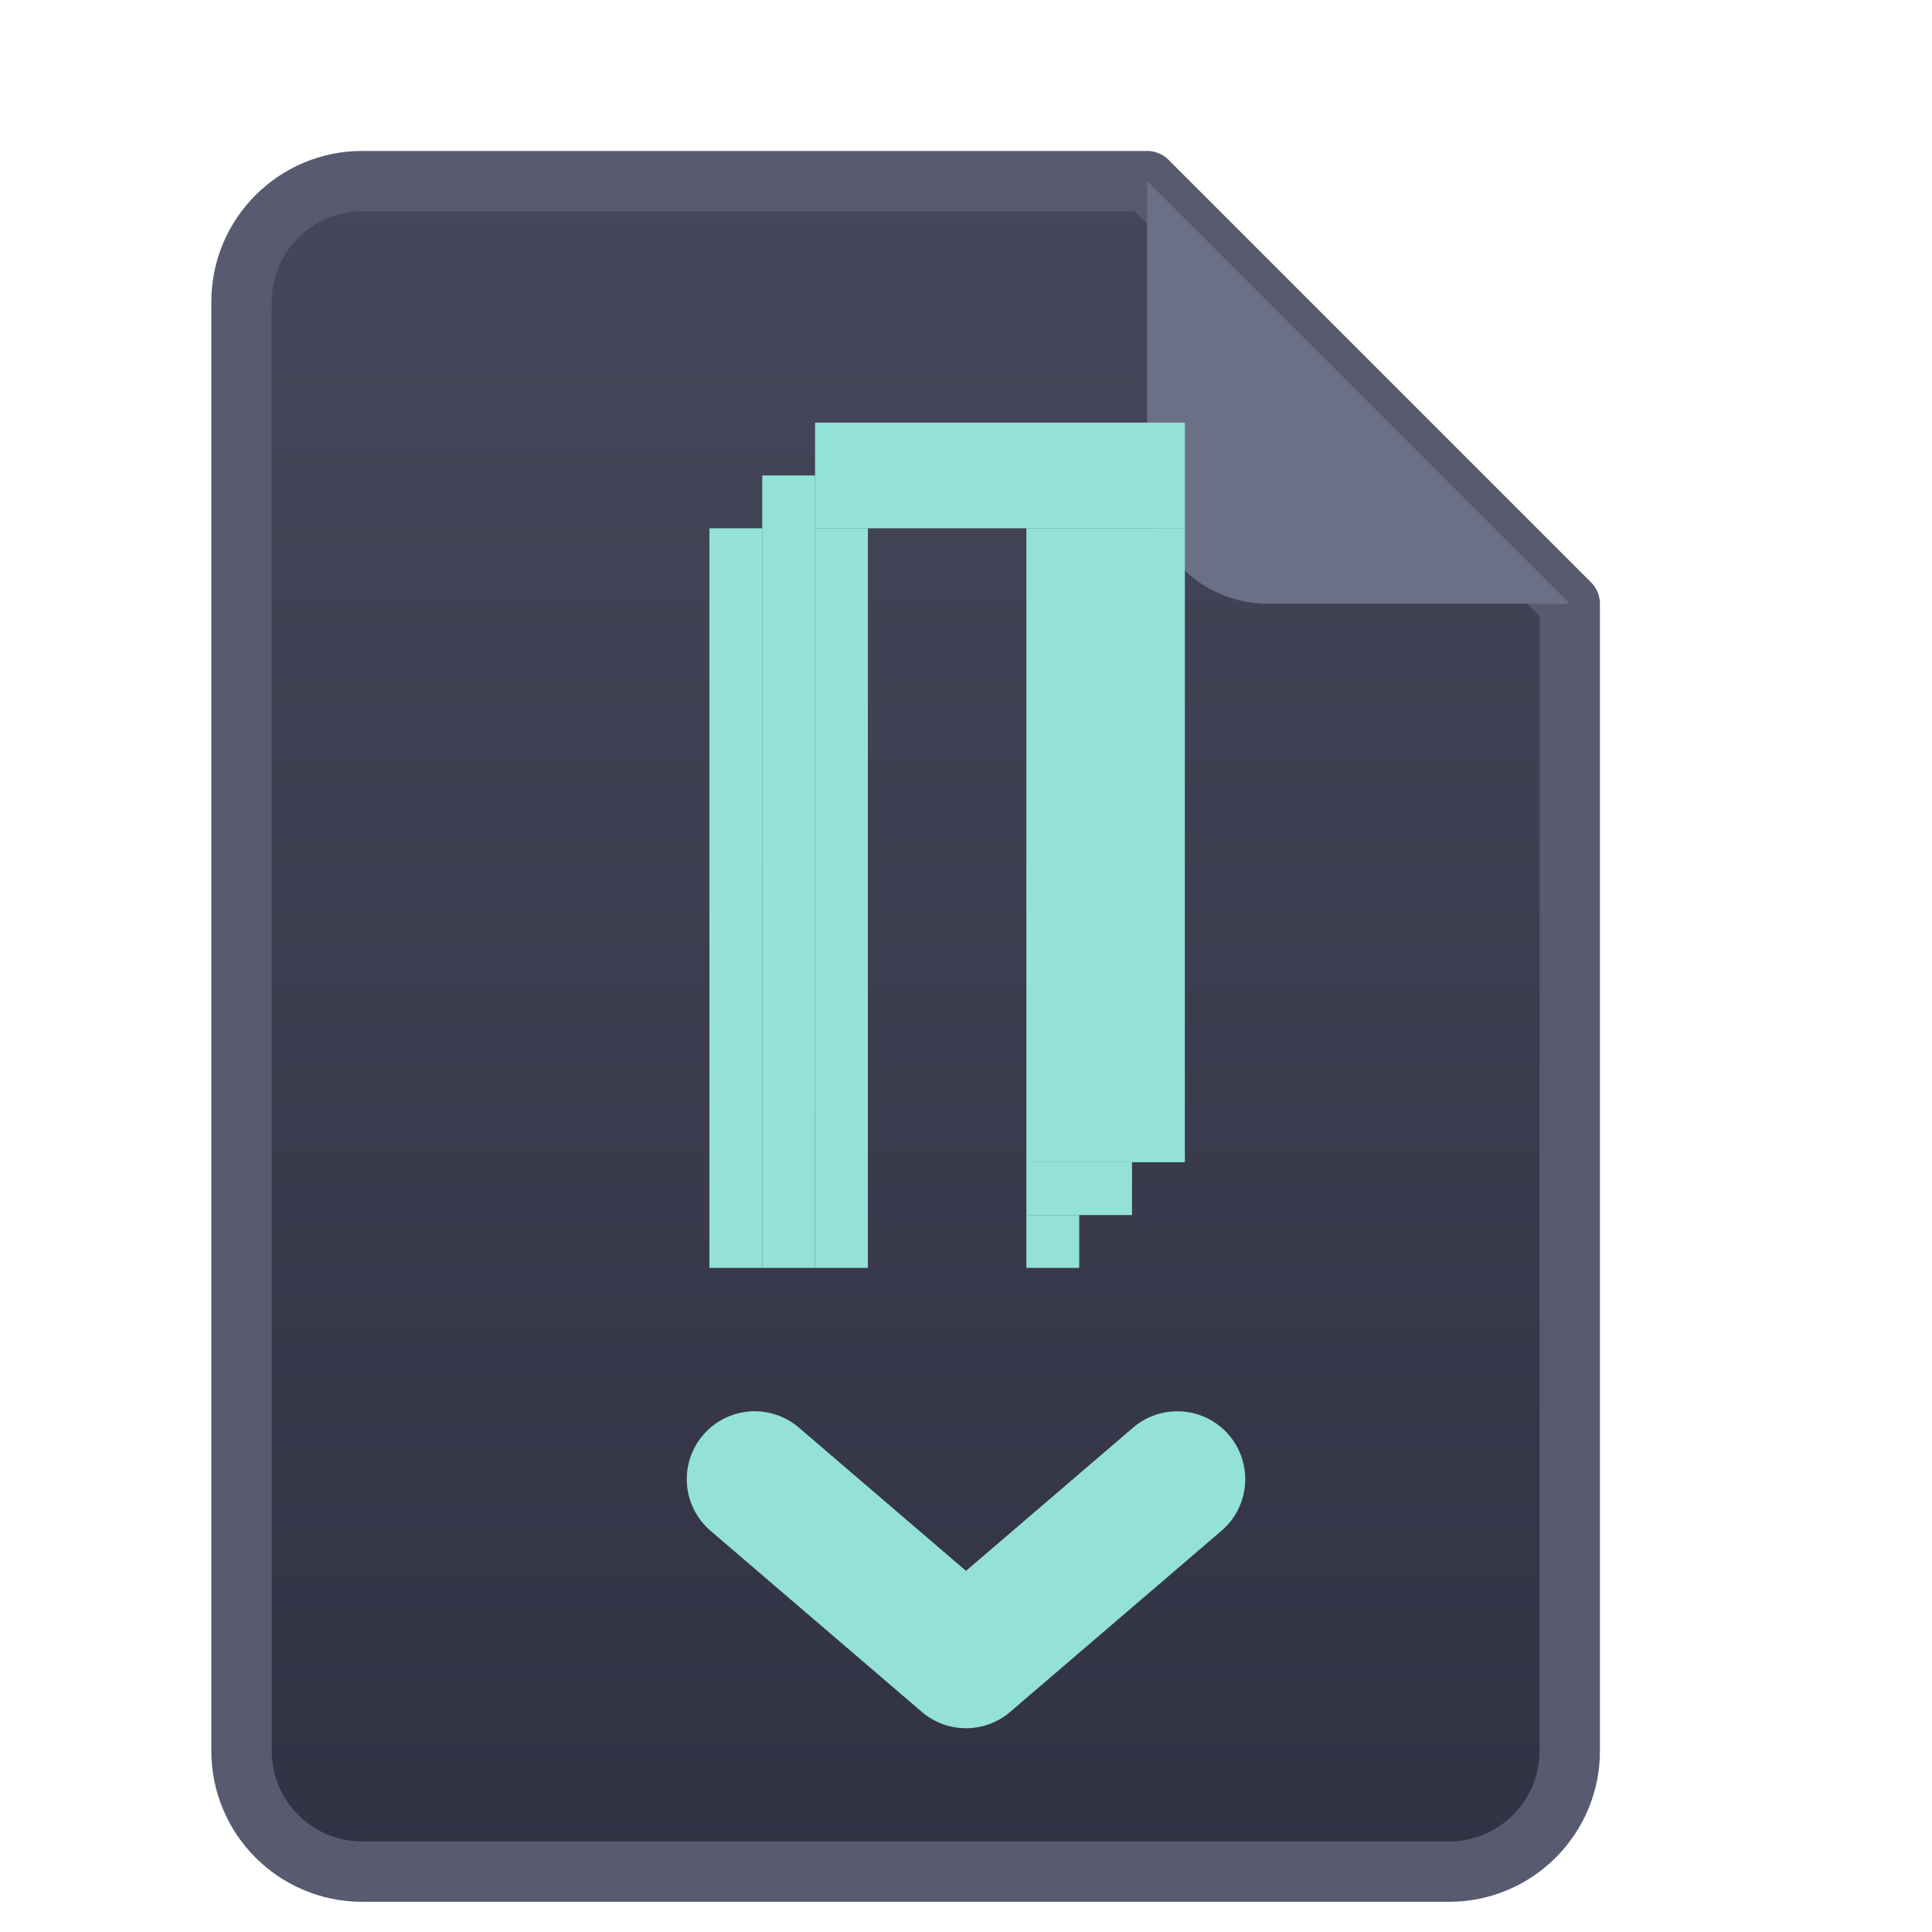
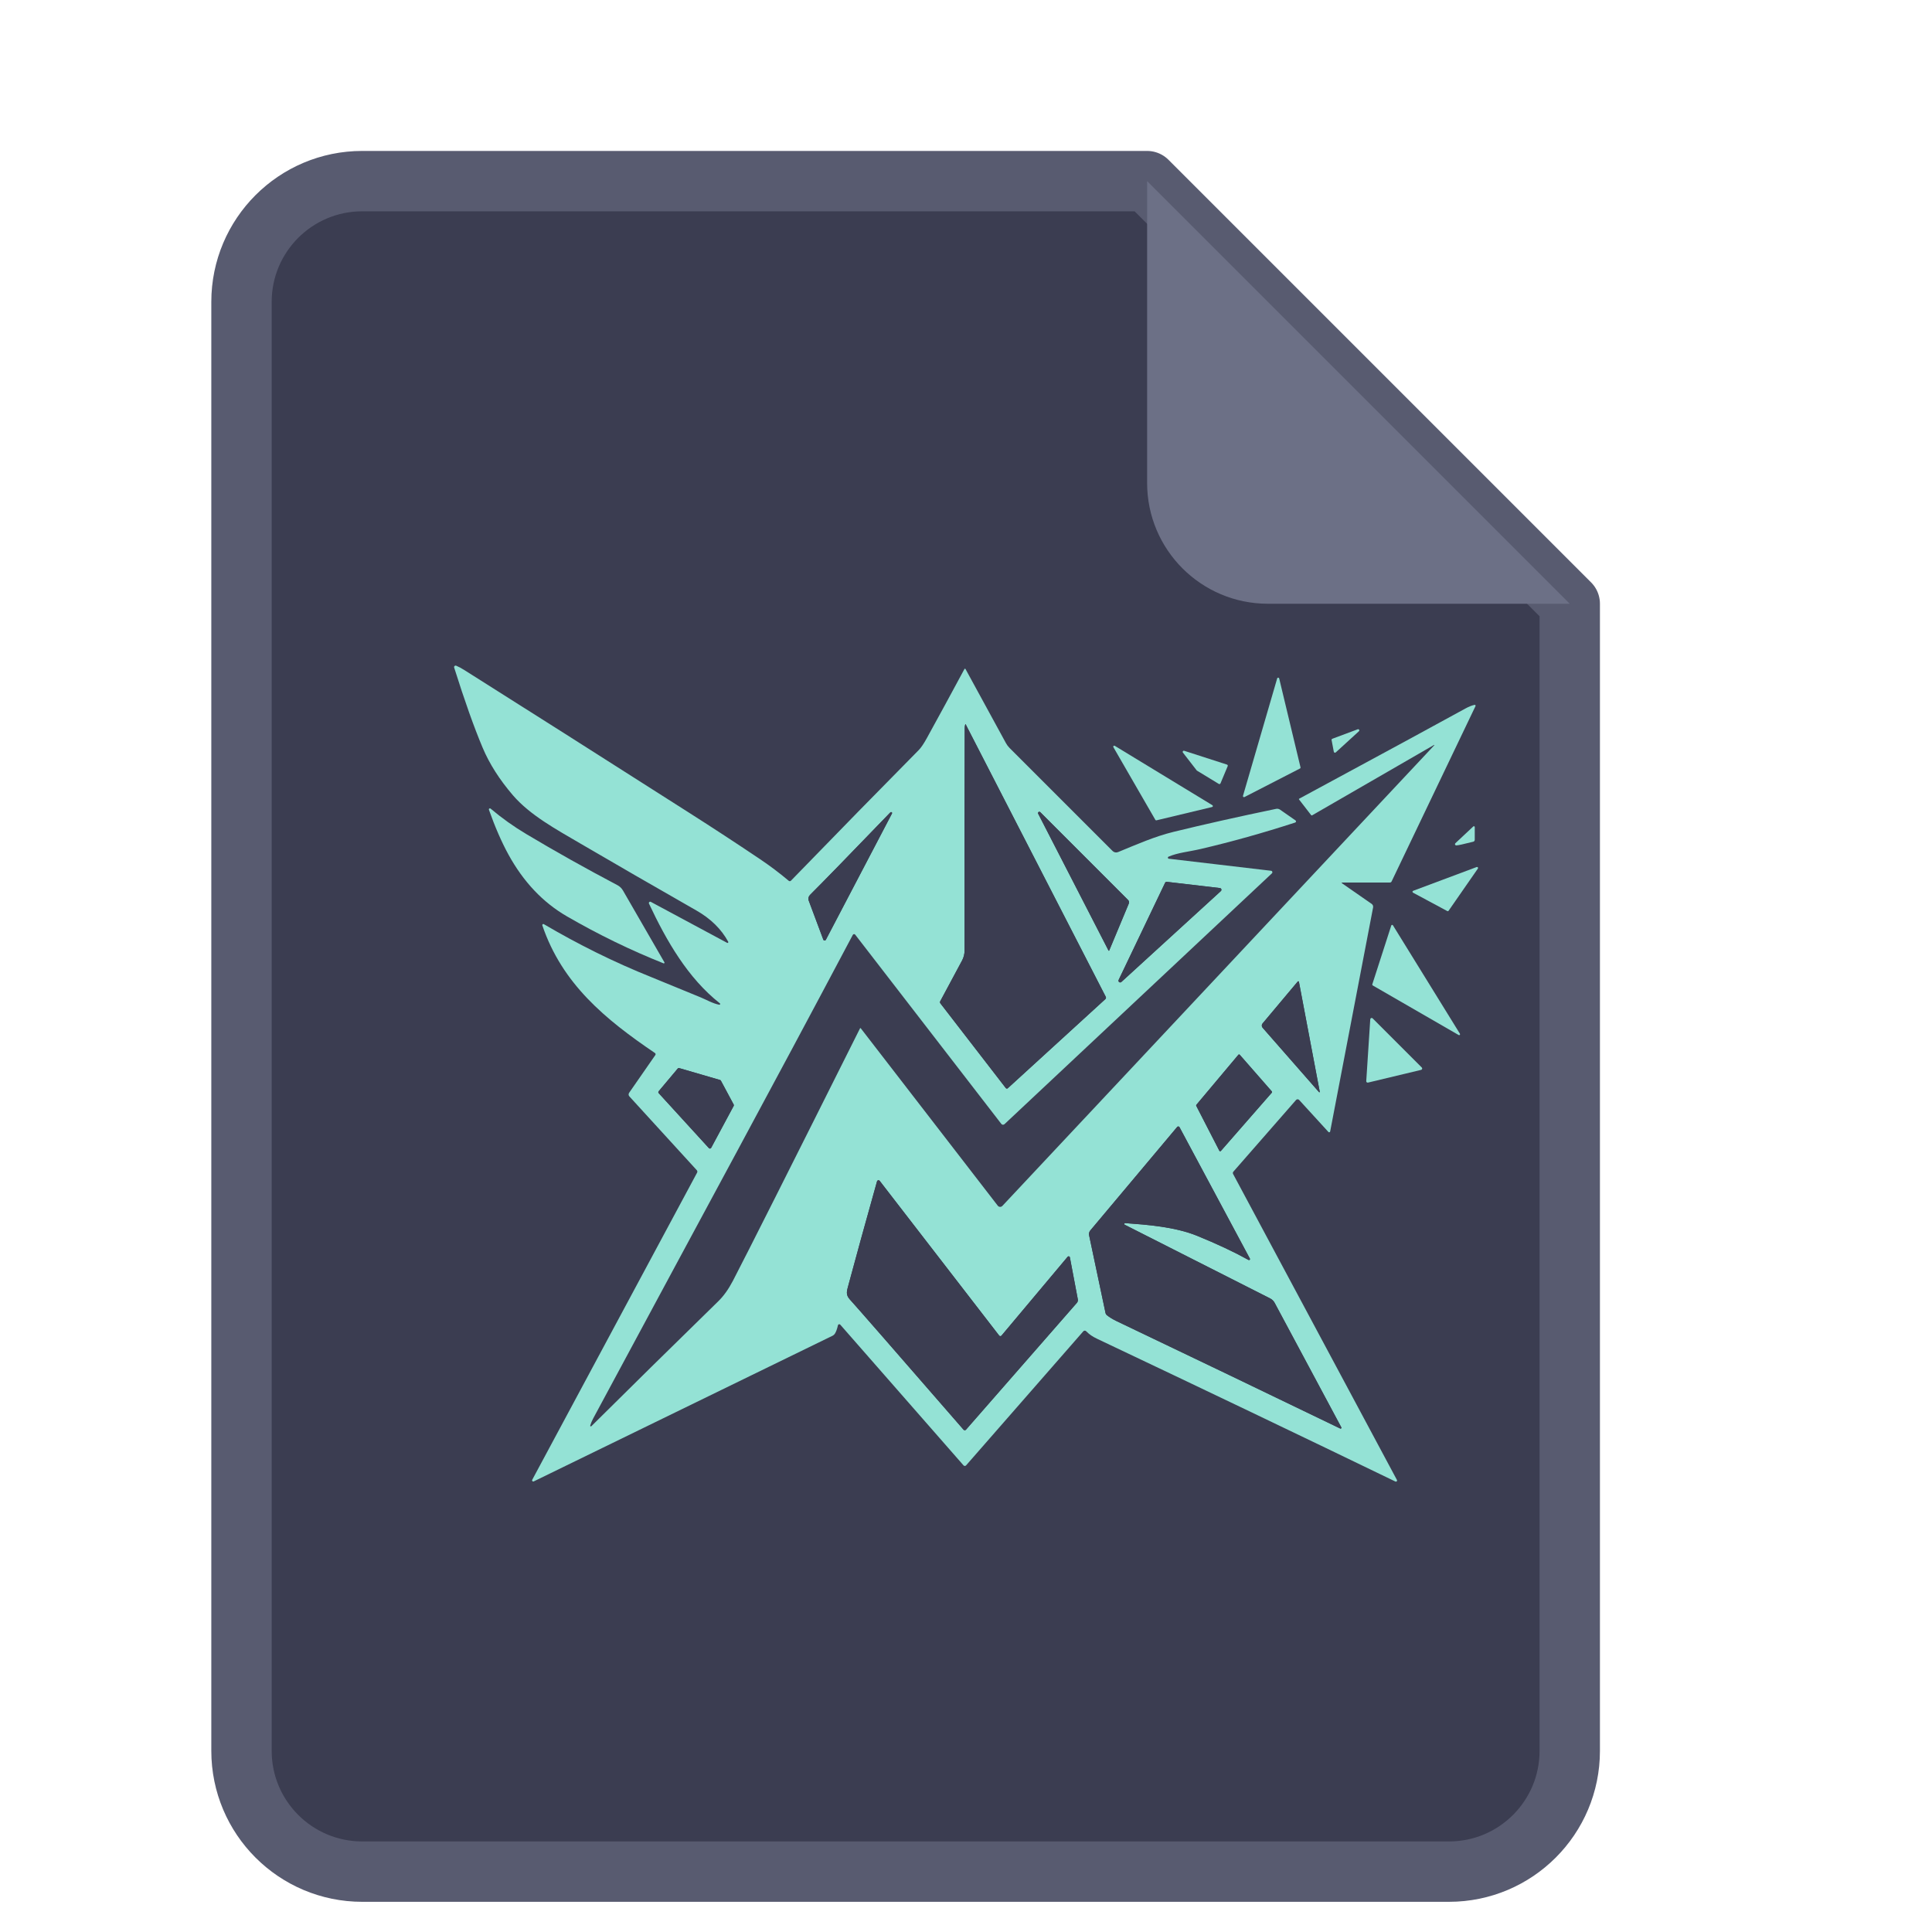
<svg xmlns="http://www.w3.org/2000/svg" viewBox="0 0 64 64" width="64" height="64">
-   <defs>
-     <linearGradient id="page" x1="0" y1="0" x2="0" y2="1">
-       <stop offset="0" stop-color="#45475a" />
-       <stop offset="1" stop-color="#313244" />
-     </linearGradient>
-   </defs>
-   <path d="M12 6h26l14 14v38a4 4 0 0 1-4 4H12a4 4 0 0 1-4-4V10a4 4 0 0 1 4-4z" fill="url(#page)" stroke="#585b70" stroke-width="2" stroke-linejoin="round" />
+   <path d="M12 6h26l14 14v38a4 4 0 0 1-4 4H12a4 4 0 0 1-4-4V10a4 4 0 0 1 4-4z" fill="#3b3d51" stroke="#585b70" stroke-width="2" stroke-linejoin="round" />
  <path d="M38 6l14 14H42a4 4 0 0 1-4-4z" fill="#6c7086" />
-   <g fill="#94e2d5">
-     <rect x="27" y="14" width="12.25" height="3.5" />
-     <rect x="25.25" y="15.75" width="1.75" height="26.25" />
-     <rect x="23.5" y="17.5" width="1.75" height="24.5" />
-     <rect x="27" y="17.5" width="1.75" height="24.5" />
-     <rect x="34" y="17.5" width="5.25" height="21" />
-     <rect x="34" y="38.5" width="3.5" height="1.75" />
-     <rect x="34" y="40.25" width="1.75" height="1.75" />
+   <g transform="translate(-18.802,13.475) scale(0.09913)">
+     <path fill="#94e2d5" d="M 638.08 159.20 L 648.03 166.11 A 1.19 1.18 22.8 0 1 648.52 167.30 L 634.17 242.17 A 0.34 0.33 -60.8 0 1 633.59 242.34 L 623.81 231.64 A 0.70 0.69 44.2 0 0 622.77 231.65 L 601.81 255.62 A 0.67 0.66 -39.2 0 0 601.73 256.37 L 656.49 358.64 A 0.38 0.38 0.0 0 1 655.99 359.16 Q 609.94 336.88 556.29 311.45 C 554.69 310.69 553.70 309.99 552.63 308.92 A 0.65 0.65 0.0 0 0 551.68 308.95 L 512.51 353.75 A 0.57 0.57 0.0 0 1 511.65 353.75 L 470.46 306.73 A 0.45 0.44 30.8 0 0 469.69 306.92 Q 469.29 308.73 468.71 309.66 A 2.09 2.08 2.5 0 1 467.83 310.46 L 368.05 359.10 A 0.39 0.39 0.0 0 1 367.53 358.56 L 422.63 255.91 A 0.70 0.69 38.2 0 0 422.53 255.13 L 399.98 230.44 A 0.96 0.94 -49.4 0 1 399.90 229.26 L 408.66 216.64 A 0.48 0.48 0.0 0 0 408.54 215.96 C 391.92 204.69 377.53 192.84 370.90 173.30 A 0.35 0.34 -84.0 0 1 371.40 172.89 C 382.77 179.57 394.70 185.55 407.68 190.74 Q 410.75 191.97 423.88 197.39 C 425.64 198.11 427.91 199.44 430.03 199.82 A 0.26 0.26 0.0 0 0 430.24 199.36 C 419.53 190.92 412.40 178.50 406.54 166.03 A 0.45 0.45 0.0 0 1 407.15 165.44 L 432.66 179.14 A 0.27 0.27 0.0 0 0 433.02 178.77 Q 429.57 172.43 422.39 168.33 Q 401.13 156.19 383.72 146.01 C 375.47 141.18 366.79 136.47 361.07 129.82 Q 354.34 121.99 350.92 113.85 Q 346.63 103.65 341.44 87.16 A 0.51 0.51 0.0 0 1 342.12 86.53 Q 343.32 87.02 344.87 88.00 Q 373.70 106.17 419.89 135.62 Q 431.67 143.12 443.46 151.04 Q 448.71 154.57 453.25 158.41 A 0.54 0.53 -47.8 0 0 453.98 158.37 Q 478.00 133.62 496.70 114.70 Q 497.85 113.53 499.42 110.68 Q 505.54 99.57 511.96 87.63 A 0.20 0.20 0.0 0 1 512.31 87.63 L 525.83 112.40 A 7.15 6.99 -82.4 0 0 527.04 114.02 L 561.47 148.45 A 1.67 1.67 0.0 0 0 563.29 148.81 C 569.55 146.24 575.51 143.59 581.87 142.04 Q 597.16 138.30 616.12 134.36 A 1.71 1.70 -33.5 0 1 617.41 134.62 L 622.60 138.23 A 0.40 0.40 0.0 0 1 622.50 138.93 Q 606.42 144.15 590.97 147.76 C 586.70 148.75 583.32 148.98 580.16 150.34 A 0.36 0.36 0.0 0 0 580.26 151.03 L 614.42 155.05 A 0.51 0.50 -63.0 0 1 614.70 155.92 L 525.34 239.73 A 0.71 0.71 0.0 0 1 524.29 239.65 L 475.46 176.41 A 0.48 0.48 0.0 0 0 474.65 176.48 C 444.58 233.17 430.46 258.88 387.87 338.12 Q 387.24 339.30 386.91 340.44 A 0.22 0.22 0.0 0 0 387.28 340.66 Q 406.18 321.90 429.68 298.93 Q 432.39 296.29 434.58 292.09 Q 441.93 277.95 477.08 207.68 A 0.13 0.13 0.0 0 1 477.29 207.66 L 523.09 266.97 A 1.02 1.01 -42.3 0 0 524.64 267.04 L 668.96 113.12 A 0.07 0.07 0.0 0 0 668.87 113.01 L 628.16 136.52 A 0.28 0.27 56.6 0 1 627.80 136.44 L 623.75 131.20 A 0.15 0.15 0.0 0 1 623.80 130.98 Q 667.98 107.12 679.35 100.84 Q 681.06 99.90 682.42 99.61 A 0.29 0.29 0.0 0 1 682.74 100.02 L 654.70 158.63 A 0.62 0.62 0.0 0 1 654.14 158.98 L 638.15 158.98 A 0.12 0.12 0.0 0 0 638.08 159.20 Z M 512.25 106.08 Q 512.06 106.62 512.05 107.26 Q 511.94 133.40 512.00 181.67 A 7.07 7.05 59.1 0 1 511.15 185.07 L 503.86 198.66 A 0.64 0.64 0.0 0 0 503.92 199.36 L 525.77 227.66 A 0.47 0.46 49.8 0 0 526.45 227.72 L 559.06 197.93 A 0.63 0.63 0.0 0 0 559.19 197.18 L 512.35 106.08 A 0.06 0.05 42.4 0 0 512.25 106.08 Z M 465.65 178.11 L 487.75 135.90 A 0.32 0.32 0.0 0 0 487.38 135.45 Q 487.27 135.48 487.00 135.75 Q 467.01 156.48 460.35 163.12 A 1.81 1.80 -32.8 0 0 459.93 165.05 L 464.79 178.05 A 0.47 0.47 0.0 0 0 465.65 178.11 Z M 537.29 135.46 A 0.44 0.44 0.0 0 0 536.59 135.97 L 560.10 181.70 A 0.13 0.13 0.0 0 0 560.34 181.69 L 566.89 165.99 A 1.06 1.05 33.8 0 0 566.66 164.84 L 537.29 135.46 Z M 563.48 191.54 A 0.58 0.58 0.0 0 0 564.39 192.22 L 597.64 161.84 A 0.58 0.58 0.0 0 0 597.32 160.83 L 579.60 158.75 A 0.58 0.58 0.0 0 0 579.01 159.07 L 563.48 191.54 Z M 630.69 228.89 L 623.73 192.15 A 0.22 0.22 0.0 0 0 623.35 192.05 L 611.57 206.09 A 1.09 1.08 44.4 0 0 611.59 207.50 L 630.44 229.01 A 0.14 0.14 0.0 0 0 630.69 228.89 Z M 603.96 216.54 A 0.31 0.31 0.0 0 0 603.49 216.55 L 589.46 233.26 A 0.31 0.31 0.0 0 0 589.42 233.60 L 597.14 248.61 A 0.31 0.31 0.0 0 0 597.65 248.68 L 614.68 229.19 A 0.31 0.31 0.0 0 0 614.68 228.79 L 603.96 216.54 Z M 409.77 228.75 A 0.47 0.47 0.0 0 0 409.79 229.37 L 426.56 247.73 A 0.47 0.47 0.0 0 0 427.32 247.64 L 434.85 233.62 A 0.47 0.47 0.0 0 0 434.85 233.18 L 430.57 225.20 A 0.47 0.47 0.0 0 0 430.29 224.97 L 416.64 221.00 A 0.47 0.47 0.0 0 0 416.15 221.15 L 409.77 228.75 Z M 565.65 272.79 C 572.87 273.33 582.25 274.00 589.74 277.05 Q 599.70 281.11 606.90 285.11 A 0.33 0.33 0.0 0 0 607.35 284.67 L 583.82 240.73 A 0.47 0.47 0.0 0 0 583.05 240.66 L 554.01 275.26 A 1.90 1.87 -31.2 0 0 553.61 276.84 L 559.10 302.81 A 1.34 1.33 13.4 0 0 559.58 303.58 Q 560.92 304.64 562.75 305.52 Q 600.83 323.70 637.53 341.44 A 0.28 0.28 0.0 0 0 637.90 341.05 L 615.62 299.44 A 3.60 3.52 88.8 0 0 614.11 297.96 L 565.50 273.33 A 0.29 0.29 0.0 0 1 565.65 272.79 Z M 482.75 258.82 Q 476.91 279.63 473.17 293.57 C 472.66 295.48 472.19 296.69 473.66 298.30 Q 476.74 301.66 511.66 341.83 A 0.54 0.53 -44.7 0 0 512.47 341.83 L 549.53 299.44 A 1.39 1.37 60.7 0 0 549.85 298.28 L 547.19 284.23 A 0.42 0.42 0.0 0 0 546.45 284.04 L 524.34 310.39 A 0.50 0.50 0.0 0 1 523.56 310.37 L 483.62 258.65 A 0.50 0.50 0.0 0 0 482.75 258.82 Z" />
+     <path fill="#94e2d5" d="M 624.08 120.88 L 605.53 130.42 A 0.35 0.35 0.0 0 1 605.04 130.01 L 616.46 90.79 A 0.35 0.35 0.0 0 1 617.14 90.80 L 624.26 120.48 A 0.35 0.35 0.0 0 1 624.08 120.88 Z" />
+     <path fill="#94e2d5" d="M 634.90 110.94 L 643.39 107.77 A 0.39 0.39 0.0 0 1 643.79 108.42 L 636.04 115.50 A 0.39 0.39 0.0 0 1 635.39 115.28 L 634.65 111.38 A 0.39 0.39 0.0 0 1 634.90 110.94 Z" />
+     <path fill="#94e2d5" d="M 575.76 138.05 L 561.73 113.75 A 0.33 0.33 0.0 0 1 562.19 113.30 L 594.81 133.14 A 0.33 0.33 0.0 0 1 594.71 133.75 L 576.12 138.20 A 0.33 0.33 0.0 0 1 575.76 138.05 Z" />
+     <path fill="#94e2d5" d="M 599.93 120.09 L 597.52 125.85 A 0.39 0.39 0.0 0 1 596.96 126.03 L 589.65 121.58 A 0.39 0.39 0.0 0 1 589.55 121.48 L 584.97 115.57 A 0.39 0.39 0.0 0 1 585.40 114.96 L 599.69 119.57 A 0.39 0.39 0.0 0 1 599.93 120.09 Z" />
+     <path fill="#94e2d5" d="M 411.41 185.99 Q 394.94 179.43 379.16 170.31 Q 367.10 163.34 359.58 149.64 Q 356.14 143.36 353.06 134.68 A 0.35 0.35 0.0 0 1 353.62 134.29 Q 359.26 139.04 365.48 142.75 Q 380.09 151.48 395.99 159.86 A 4.62 4.55 88.3 0 1 397.83 161.62 L 411.70 185.65 A 0.24 0.23 86.0 0 1 411.41 185.99 Z" />
+     <path fill="#94e2d5" d="M 676.29 146.58 A 0.42 0.42 0.0 0 1 676.01 145.85 L 682.00 140.24 A 0.29 0.29 0.0 0 1 682.49 140.45 L 682.49 144.71 A 0.66 0.65 -7.5 0 1 682.00 145.34 Q 677.14 146.58 676.29 146.58 Z" />
+     <path fill="#94e2d5" d="M 673.31 168.52 L 661.86 162.37 A 0.34 0.34 0.0 0 1 661.90 161.75 L 683.14 153.80 A 0.34 0.34 0.0 0 1 683.54 154.31 L 673.75 168.41 A 0.34 0.34 0.0 0 1 673.31 168.52 Z" />
+     <path fill="#94e2d5" d="M 677.12 209.95 L 648.39 193.37 A 0.31 0.31 0.0 0 1 648.25 193.00 L 654.59 173.35 A 0.31 0.31 0.0 0 1 655.15 173.28 L 677.53 209.51 A 0.31 0.31 0.0 0 1 677.12 209.95 Z" />
+     <path fill="#94e2d5" d="M 646.23 225.35 L 647.57 204.69 A 0.47 0.47 0.0 0 1 648.37 204.38 L 664.79 220.80 A 0.47 0.47 0.0 0 1 664.56 221.59 L 646.81 225.84 A 0.47 0.47 0.0 0 1 646.23 225.35 Z" />
+     <path fill="#3b3d51" d="M 512.25 106.08 A 0.06 0.05 42.4 0 1 512.35 106.08 L 559.19 197.18 A 0.63 0.63 0.0 0 1 559.06 197.93 L 526.45 227.72 A 0.47 0.46 49.8 0 1 525.77 227.66 L 503.92 199.36 A 0.64 0.64 0.0 0 1 503.86 198.66 L 511.15 185.07 A 7.07 7.05 59.1 0 0 512.00 181.67 Q 511.94 133.40 512.05 107.26 Q 512.06 106.62 512.25 106.08 Z" />
+     <path fill="#3b3d51" d="M 464.79 178.05 L 459.93 165.05 A 1.81 1.80 -32.8 0 1 460.35 163.12 Q 467.01 156.48 487.00 135.75 Q 487.27 135.48 487.38 135.45 A 0.32 0.32 0.0 0 1 487.75 135.90 L 465.65 178.11 A 0.47 0.47 0.0 0 1 464.79 178.05 Z" />
+     <path fill="#3b3d51" d="M 537.29 135.46 L 566.66 164.84 A 1.06 1.05 33.8 0 1 566.89 165.99 L 560.34 181.69 A 0.13 0.13 0.0 0 1 560.10 181.70 L 536.59 135.97 A 0.44 0.44 0.0 0 1 537.29 135.46 Z" />
+     <path fill="#3b3d51" d="M 563.48 191.54 L 579.01 159.07 A 0.58 0.58 0.0 0 1 579.60 158.75 L 597.32 160.83 A 0.58 0.58 0.0 0 1 597.64 161.84 L 564.39 192.22 A 0.58 0.58 0.0 0 1 563.48 191.54 Z" />
+     <path fill="#3b3d51" d="M 630.69 228.89 A 0.14 0.14 0.0 0 1 630.44 229.01 L 611.59 207.50 A 1.09 1.08 44.4 0 1 611.57 206.09 L 623.35 192.05 A 0.22 0.22 0.0 0 1 623.73 192.15 L 630.69 228.89 Z" />
+     <path fill="#3b3d51" d="M 603.96 216.54 L 614.68 228.79 A 0.31 0.31 0.0 0 1 614.68 229.19 L 597.65 248.68 A 0.31 0.31 0.0 0 1 597.14 248.61 L 589.42 233.60 A 0.31 0.31 0.0 0 1 589.46 233.26 L 603.49 216.55 A 0.31 0.31 0.0 0 1 603.96 216.54 Z" />
+     <path fill="#3b3d51" d="M 409.77 228.75 L 416.15 221.15 A 0.47 0.47 0.0 0 1 416.64 221.00 L 430.29 224.97 A 0.47 0.47 0.0 0 1 430.57 225.20 L 434.85 233.18 A 0.47 0.47 0.0 0 1 434.85 233.62 L 427.32 247.64 A 0.47 0.47 0.0 0 1 426.56 247.73 L 409.79 229.37 A 0.47 0.47 0.0 0 1 409.77 228.75 Z" />
+     <path fill="#3b3d51" d="M 565.65 272.79 A 0.29 0.29 0.0 0 0 565.50 273.33 L 614.11 297.96 A 3.60 3.52 88.8 0 1 615.62 299.44 L 637.90 341.05 A 0.28 0.28 0.0 0 1 637.53 341.44 Q 600.83 323.70 562.75 305.52 Q 560.92 304.64 559.58 303.58 A 1.34 1.33 13.4 0 1 559.10 302.81 L 553.61 276.84 A 1.90 1.87 -31.2 0 1 554.01 275.26 L 583.05 240.66 A 0.47 0.47 0.0 0 1 583.82 240.73 L 607.35 284.67 A 0.33 0.33 0.0 0 1 606.90 285.11 Q 599.70 281.11 589.74 277.05 C 582.25 274.00 572.87 273.33 565.65 272.79 Z" />
+     <path fill="#3b3d51" d="M 483.62 258.65 L 523.56 310.37 A 0.50 0.50 0.0 0 0 524.34 310.39 L 546.45 284.04 A 0.42 0.42 0.0 0 1 547.19 284.23 L 549.85 298.28 A 1.39 1.37 60.7 0 1 549.53 299.44 L 512.47 341.83 A 0.54 0.53 -44.7 0 1 511.66 341.83 Q 476.74 301.66 473.66 298.30 C 472.19 296.69 472.66 295.48 473.17 293.57 Q 476.91 279.63 482.75 258.82 A 0.50 0.50 0.0 0 1 483.62 258.65 Z" />
  </g>
-   <path d="M25 49l7 6 7-6" fill="none" stroke="#94e2d5" stroke-width="4.5" stroke-linecap="round" stroke-linejoin="round" />
</svg>
